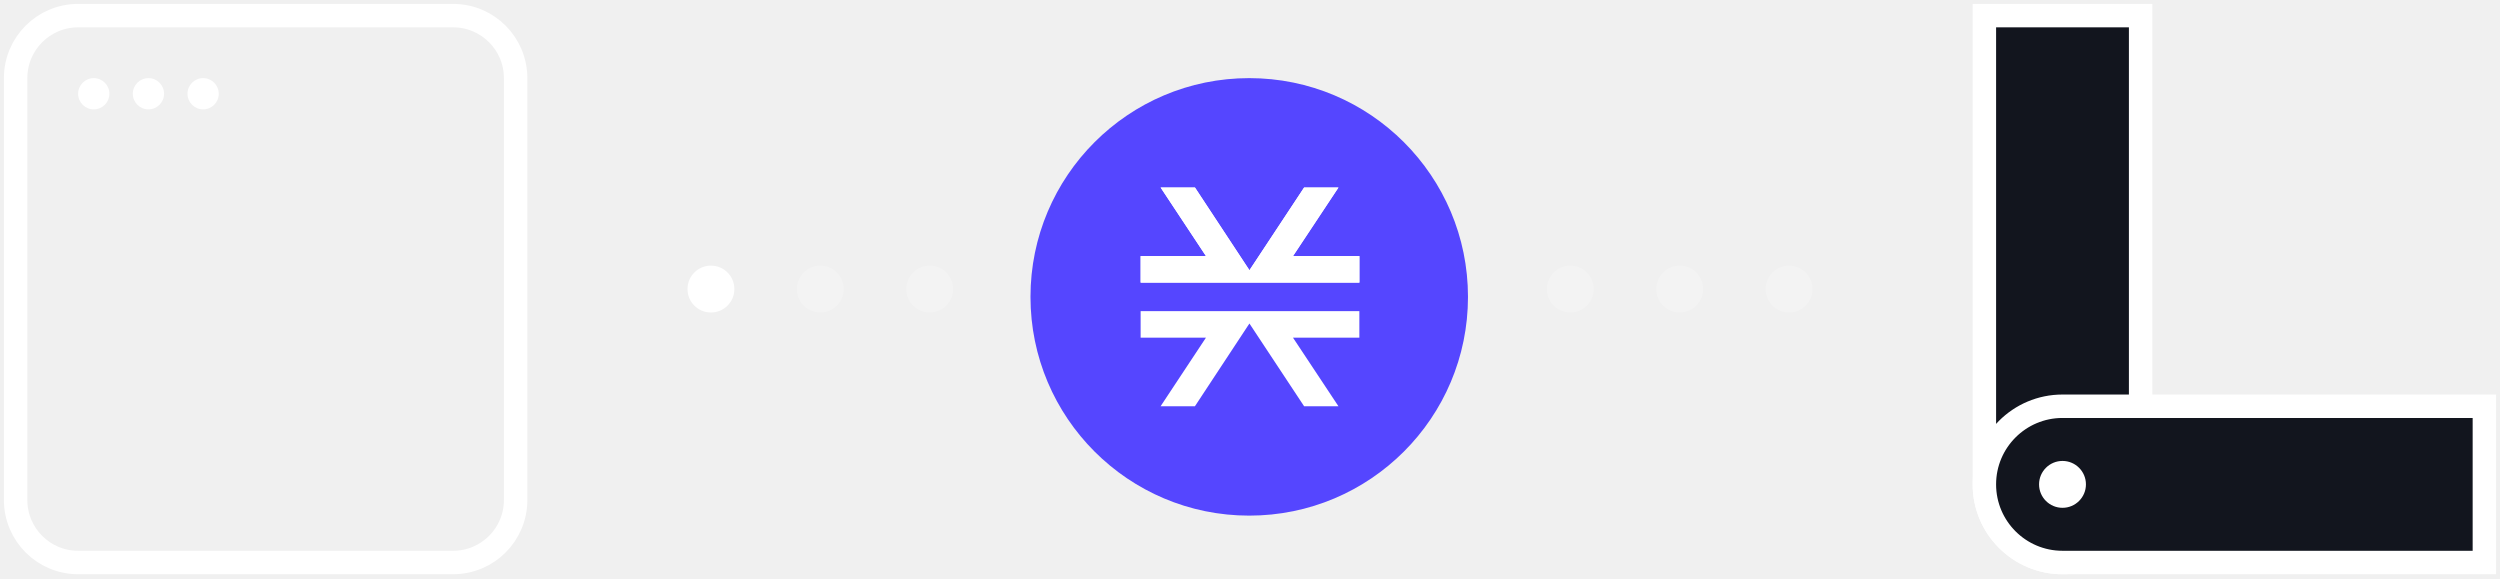
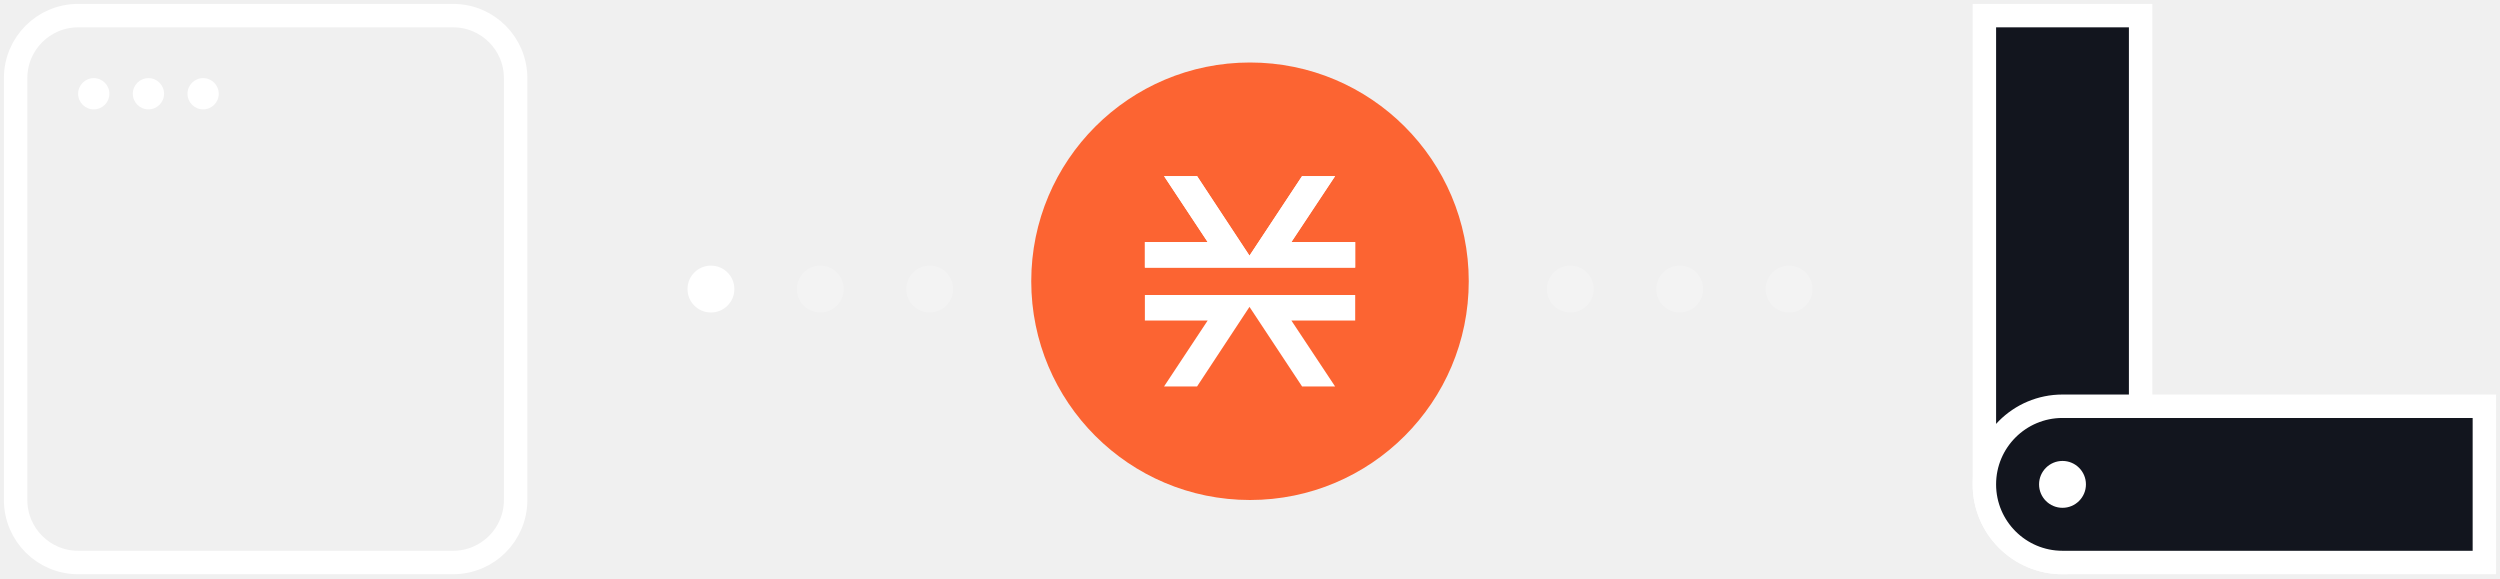
<svg xmlns="http://www.w3.org/2000/svg" width="160" height="37" viewBox="0 0 160 37" fill="none">
  <rect x="1" y="1" width="32" height="35" rx="4" stroke="white" stroke-width="1.5" />
  <circle cx="6" cy="6" r="1" fill="white" />
  <circle cx="9.5" cy="6" r="1" fill="white" />
  <circle cx="13" cy="6" r="1" fill="white" />
  <circle cx="45.5" cy="18.5" r="1.5" fill="white" />
  <circle cx="52.5" cy="18.5" r="1.5" fill="white" fill-opacity="0.2" />
  <circle cx="59.5" cy="18.5" r="1.5" fill="white" fill-opacity="0.2" />
  <circle cx="100.5" cy="18.5" r="1.5" fill="white" fill-opacity="0.2" />
  <circle cx="107.5" cy="18.5" r="1.5" fill="white" fill-opacity="0.2" />
  <circle cx="114.5" cy="18.5" r="1.5" fill="white" fill-opacity="0.2" />
-   <path d="M137 1L127 1V31C127 33.761 129.239 36 132 36V36C134.761 36 137 33.761 137 31V1Z" fill="#12151E" stroke="white" stroke-width="1.5" />
-   <path d="M159 36L159 26L132 26C129.239 26 127 28.239 127 31V31C127 33.761 129.239 36 132 36L159 36Z" fill="#12151E" stroke="white" stroke-width="1.5" />
+   <path d="M137 1L127 1V31C127 33.761 129.239 36 132 36C134.761 36 137 33.761 137 31V1Z" fill="#12151E" stroke="white" stroke-width="1.5" />
+   <path d="M159 36L159 26L132 26C129.239 26 127 28.239 127 31C127 33.761 129.239 36 132 36L159 36Z" fill="#12151E" stroke="white" stroke-width="1.5" />
  <circle cx="1.5" cy="1.5" r="1.5" transform="matrix(-1 0 0 1 133.5 29.5)" fill="white" />
-   <circle cx="79.951" cy="19" r="14" fill="#5546FF" />
-   <path d="M86.999 19.925V21.611H82.751L85.66 26H83.463L79.963 20.704L76.475 26H74.278L77.181 21.611H73V19.913H86.999V19.925Z" fill="white" />
-   <path d="M87.001 18.075V16.389H82.752L85.662 12H83.464L79.965 17.296L76.477 12H74.279L77.183 16.389H73.001V18.087H87.001V18.075Z" fill="white" />
-   <path d="M87.001 18.075V16.389H82.752L85.662 12H83.464L79.965 17.296L76.477 12H74.279L77.183 16.389H73.001V18.087H87.001V18.075Z" fill="url(#paint0_linear_306_461)" />
+   <circle cx="80" cy="18" r="14" fill="#FC6432" />
+   <path d="M86.732 18.891V20.512H82.647L85.445 24.732H83.332L79.967 19.64L76.613 24.732H74.5L77.292 20.512H73.272V18.879H86.732V18.891Z" fill="white" />
+   <path d="M86.732 17.113V15.492H82.647L85.445 11.272H83.332L79.967 16.364L76.613 11.272H74.5L77.292 15.492H73.272V17.125H86.732V17.113Z" fill="white" />
+   <path d="M86.732 17.113V15.492H82.647L85.445 11.272H83.332L79.967 16.364L76.613 11.272H74.5L77.292 15.492H73.272V17.125H86.732V17.113Z" fill="url(#paint0_linear_7188_55937)" />
  <defs>
-     <linearGradient id="paint0_linear_306_461" x1="73.001" y1="15.03" x2="87.001" y2="15.03" gradientUnits="userSpaceOnUse">
+     <linearGradient id="paint0_linear_7188_55937" x1="73.272" y1="14.186" x2="86.732" y2="14.186" gradientUnits="userSpaceOnUse">
      <stop stop-color="white" />
      <stop offset="1" stop-color="white" />
    </linearGradient>
  </defs>
</svg>
